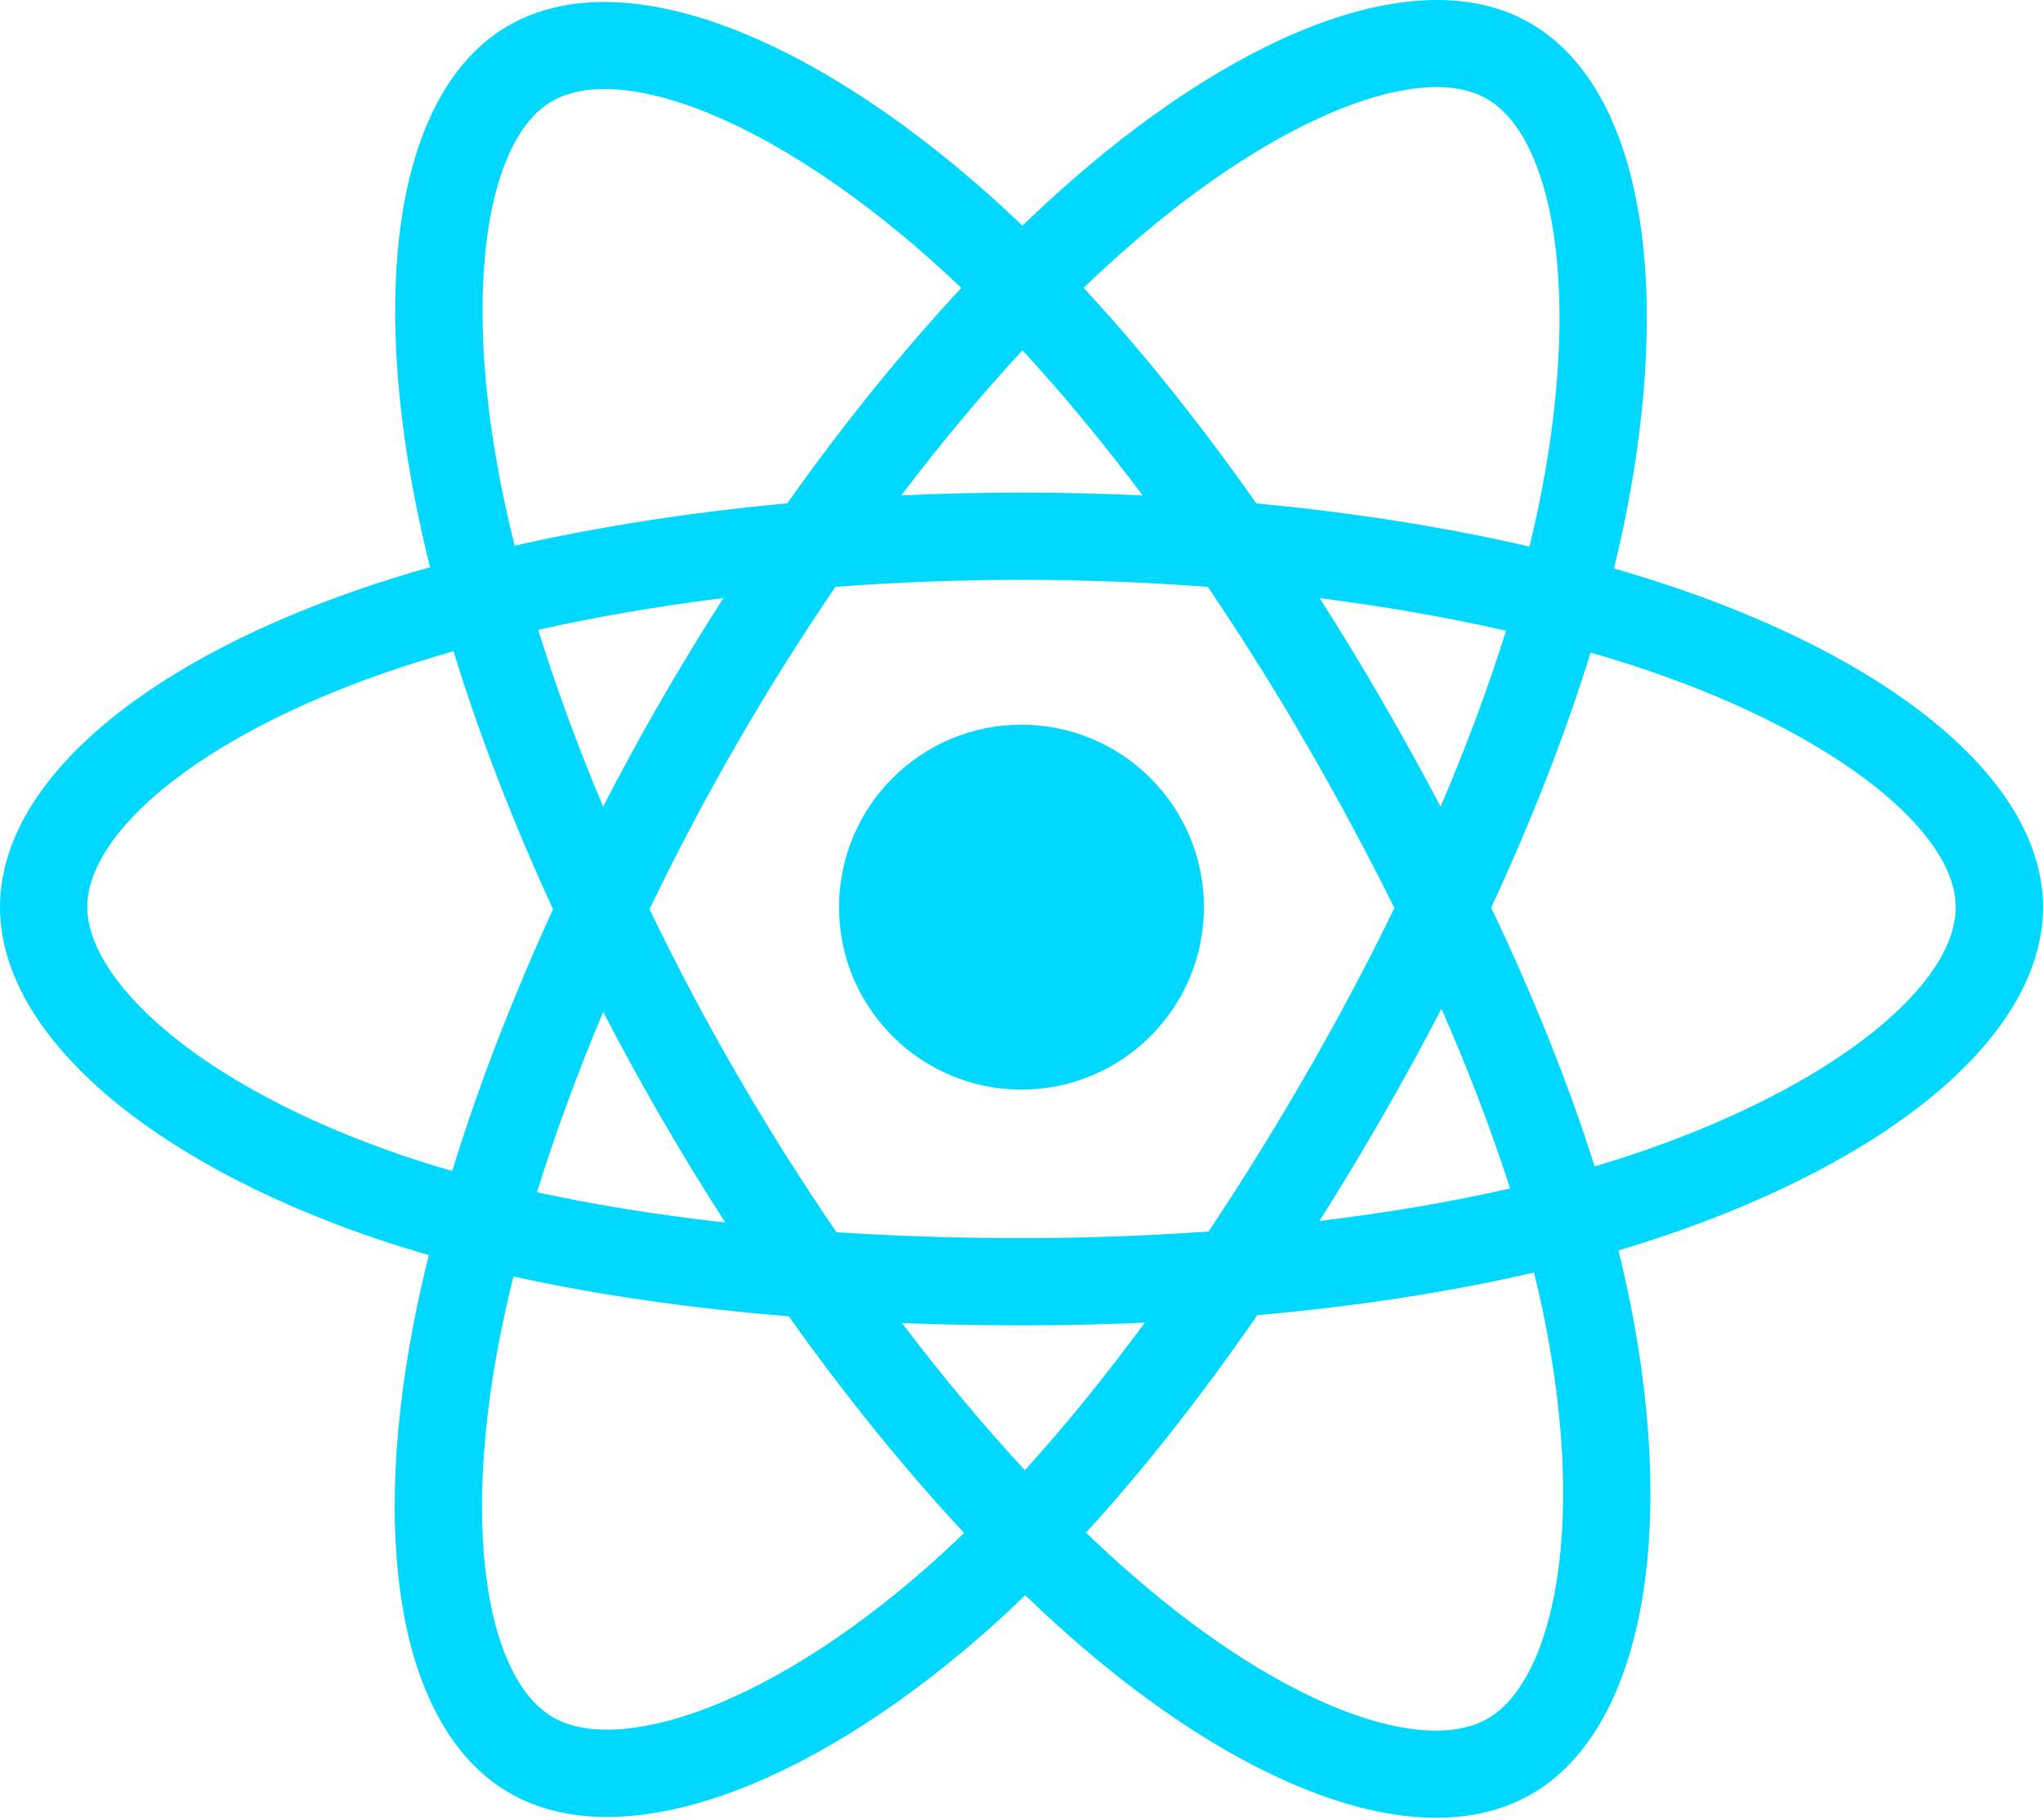
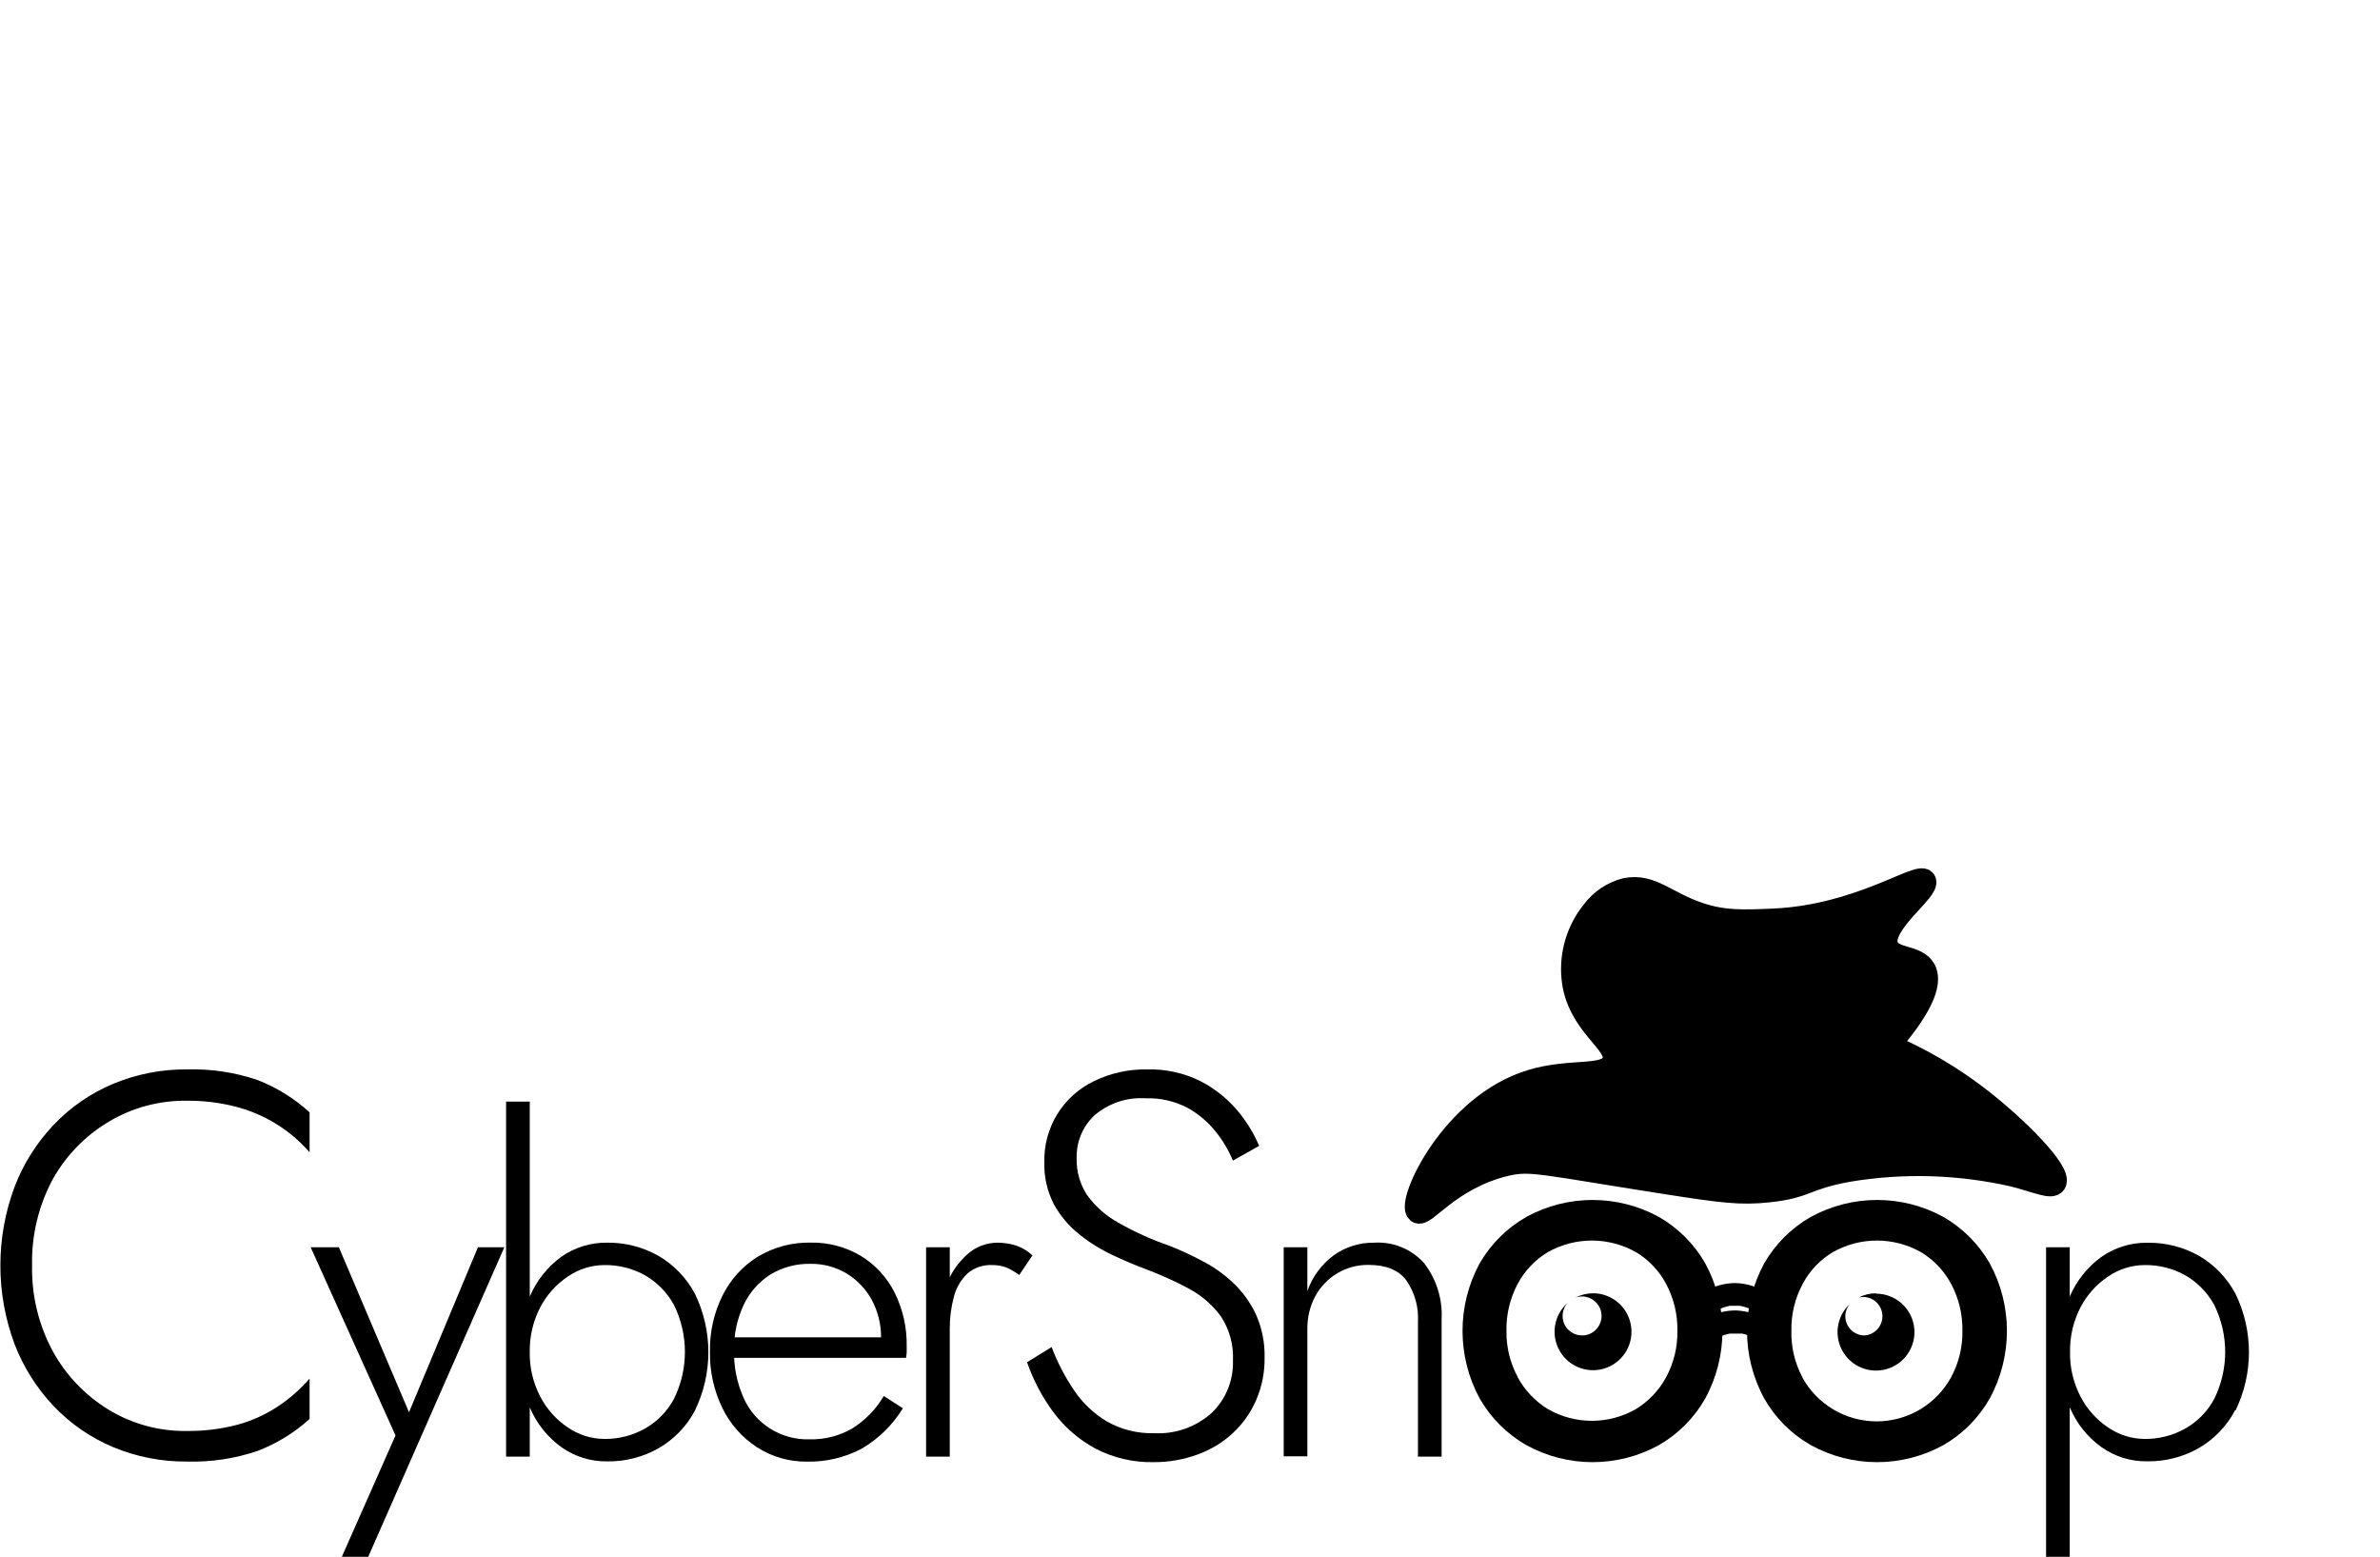
- <svg xmlns="http://www.w3.org/2000/svg" aria-hidden="true" role="img" class="iconify iconify--logos" width="35.93" height="32" preserveAspectRatio="xMidYMid meet" viewBox="0 0 256 228">
-   <path fill="#00D8FF" d="M210.483 73.824a171.49 171.49 0 0 0-8.24-2.597c.465-1.9.893-3.777 1.273-5.621c6.238-30.281 2.16-54.676-11.769-62.708c-13.355-7.7-35.196.329-57.254 19.526a171.23 171.23 0 0 0-6.375 5.848a155.866 155.866 0 0 0-4.241-3.917C100.759 3.829 77.587-4.822 63.673 3.233C50.33 10.957 46.379 33.89 51.995 62.588a170.974 170.974 0 0 0 1.892 8.48c-3.28.932-6.445 1.924-9.474 2.98C17.309 83.498 0 98.307 0 113.668c0 15.865 18.582 31.778 46.812 41.427a145.52 145.52 0 0 0 6.921 2.165a167.467 167.467 0 0 0-2.01 9.138c-5.354 28.2-1.173 50.591 12.134 58.266c13.744 7.926 36.812-.22 59.273-19.855a145.567 145.567 0 0 0 5.342-4.923a168.064 168.064 0 0 0 6.92 6.314c21.758 18.722 43.246 26.282 56.54 18.586c13.731-7.949 18.194-32.003 12.4-61.268a145.016 145.016 0 0 0-1.535-6.842c1.62-.48 3.21-.974 4.76-1.488c29.348-9.723 48.443-25.443 48.443-41.52c0-15.417-17.868-30.326-45.517-39.844Zm-6.365 70.984c-1.4.463-2.836.91-4.3 1.345c-3.24-10.257-7.612-21.163-12.963-32.432c5.106-11 9.31-21.767 12.459-31.957c2.619.758 5.16 1.557 7.61 2.4c23.69 8.156 38.14 20.213 38.14 29.504c0 9.896-15.606 22.743-40.946 31.14Zm-10.514 20.834c2.562 12.94 2.927 24.64 1.23 33.787c-1.524 8.219-4.59 13.698-8.382 15.893c-8.067 4.67-25.32-1.4-43.927-17.412a156.726 156.726 0 0 1-6.437-5.87c7.214-7.889 14.423-17.06 21.459-27.246c12.376-1.098 24.068-2.894 34.671-5.345a134.17 134.17 0 0 1 1.386 6.193ZM87.276 214.515c-7.882 2.783-14.16 2.863-17.955.675c-8.075-4.657-11.432-22.636-6.853-46.752a156.923 156.923 0 0 1 1.869-8.499c10.486 2.32 22.093 3.988 34.498 4.994c7.084 9.967 14.501 19.128 21.976 27.15a134.668 134.668 0 0 1-4.877 4.492c-9.933 8.682-19.886 14.842-28.658 17.94ZM50.35 144.747c-12.483-4.267-22.792-9.812-29.858-15.863c-6.35-5.437-9.555-10.836-9.555-15.216c0-9.322 13.897-21.212 37.076-29.293c2.813-.98 5.757-1.905 8.812-2.773c3.204 10.42 7.406 21.315 12.477 32.332c-5.137 11.18-9.399 22.249-12.634 32.792a134.718 134.718 0 0 1-6.318-1.979Zm12.378-84.26c-4.811-24.587-1.616-43.134 6.425-47.789c8.564-4.958 27.502 2.111 47.463 19.835a144.318 144.318 0 0 1 3.841 3.545c-7.438 7.987-14.787 17.08-21.808 26.988c-12.04 1.116-23.565 2.908-34.161 5.309a160.342 160.342 0 0 1-1.76-7.887Zm110.427 27.268a347.8 347.8 0 0 0-7.785-12.803c8.168 1.033 15.994 2.404 23.343 4.08c-2.206 7.072-4.956 14.465-8.193 22.045a381.151 381.151 0 0 0-7.365-13.322Zm-45.032-43.861c5.044 5.465 10.096 11.566 15.065 18.186a322.04 322.04 0 0 0-30.257-.006c4.974-6.559 10.069-12.652 15.192-18.18ZM82.802 87.83a323.167 323.167 0 0 0-7.227 13.238c-3.184-7.553-5.909-14.98-8.134-22.152c7.304-1.634 15.093-2.97 23.209-3.984a321.524 321.524 0 0 0-7.848 12.897Zm8.081 65.352c-8.385-.936-16.291-2.203-23.593-3.793c2.26-7.3 5.045-14.885 8.298-22.6a321.187 321.187 0 0 0 7.257 13.246c2.594 4.48 5.28 8.868 8.038 13.147Zm37.542 31.03c-5.184-5.592-10.354-11.779-15.403-18.433c4.902.192 9.899.29 14.978.29c5.218 0 10.376-.117 15.453-.343c-4.985 6.774-10.018 12.97-15.028 18.486Zm52.198-57.817c3.422 7.8 6.306 15.345 8.596 22.52c-7.422 1.694-15.436 3.058-23.88 4.071a382.417 382.417 0 0 0 7.859-13.026a347.403 347.403 0 0 0 7.425-13.565Zm-16.898 8.101a358.557 358.557 0 0 1-12.281 19.815a329.4 329.4 0 0 1-23.444.823c-7.967 0-15.716-.248-23.178-.732a310.202 310.202 0 0 1-12.513-19.846h.001a307.41 307.41 0 0 1-10.923-20.627a310.278 310.278 0 0 1 10.89-20.637l-.001.001a307.318 307.318 0 0 1 12.413-19.761c7.613-.576 15.42-.876 23.31-.876H128c7.926 0 15.743.303 23.354.883a329.357 329.357 0 0 1 12.335 19.695a358.489 358.489 0 0 1 11.036 20.54a329.472 329.472 0 0 1-11 20.722Zm22.56-122.124c8.572 4.944 11.906 24.881 6.52 51.026c-.344 1.668-.73 3.367-1.15 5.09c-10.622-2.452-22.155-4.275-34.23-5.408c-7.034-10.017-14.323-19.124-21.64-27.008a160.789 160.789 0 0 1 5.888-5.4c18.9-16.447 36.564-22.941 44.612-18.3ZM128 90.808c12.625 0 22.86 10.235 22.86 22.86s-10.235 22.86-22.86 22.86s-22.86-10.235-22.86-22.86s10.235-22.86 22.86-22.86Z" />
+ <svg xmlns="http://www.w3.org/2000/svg" id="Layer_1" data-name="Layer 1" viewBox="0 0 313.81 205.21">
+   <defs>
+     <style>.cls-1{stroke:#000;stroke-miterlimit:10;stroke-width:3px;}</style>
+   </defs>
+   <text x="-23.04" y="71.62" />
+   <path d="M30,106.49a20.69,20.69,0,0,0,7.35,7.7A19.3,19.3,0,0,0,47.66,117a25.26,25.26,0,0,0,6.56-.79,18.42,18.42,0,0,0,5.36-2.38,20.4,20.4,0,0,0,4.28-3.74v5.33A22.07,22.07,0,0,1,57,119.63a26.53,26.53,0,0,1-9.29,1.4,24.75,24.75,0,0,1-9.75-1.9,23.24,23.24,0,0,1-7.81-5.37,24.87,24.87,0,0,1-5.19-8.21,29.66,29.66,0,0,1,0-20.73,24.87,24.87,0,0,1,5.19-8.21,23.24,23.24,0,0,1,7.81-5.37,24.75,24.75,0,0,1,9.75-1.9A26.53,26.53,0,0,1,57,70.74,22.07,22.07,0,0,1,63.86,75v5.26a19.33,19.33,0,0,0-9.72-6,24.91,24.91,0,0,0-6.48-.79,19.55,19.55,0,0,0-10.29,2.77A20.46,20.46,0,0,0,30,83.81a22.94,22.94,0,0,0-2.73,11.37A22.81,22.81,0,0,0,30,106.49Z" transform="translate(-23.04 71.62)" />
+   <path d="M71.59,133.59H68.11l7.08-16L64,92.78h3.72l10,23.52-1.44-.12,9.78-23.4h3.48Z" transform="translate(-23.04 71.62)" />
+   <path d="M92.89,120.38H89.77V73.59h3.12Zm21.81-6.12a12.46,12.46,0,0,1-4.8,5,13.32,13.32,0,0,1-6.75,1.75,10.18,10.18,0,0,1-6.12-1.9,12.35,12.35,0,0,1-4.11-5.16,19.18,19.18,0,0,1,0-14.73A12.64,12.64,0,0,1,97,94.07a10.31,10.31,0,0,1,6.12-1.89,13.41,13.41,0,0,1,6.75,1.74,12.66,12.66,0,0,1,4.8,5,17.59,17.59,0,0,1,0,15.38Zm-2.79-13.86a10.08,10.08,0,0,0-3.84-3.93,10.7,10.7,0,0,0-5.34-1.34,8.6,8.6,0,0,0-4.8,1.5,11,11,0,0,0-3.66,4.07,12.34,12.34,0,0,0-1.38,5.89,12.2,12.2,0,0,0,1.38,5.87,10.92,10.92,0,0,0,3.66,4.09,8.6,8.6,0,0,0,4.8,1.5,10.71,10.71,0,0,0,5.34-1.36,9.82,9.82,0,0,0,3.84-3.93,14,14,0,0,0,0-12.36Z" transform="translate(-23.04 71.62)" />
+   <path d="M122.83,119.13A12.81,12.81,0,0,1,118.3,114a16.29,16.29,0,0,1-1.65-7.46,15.9,15.9,0,0,1,1.68-7.44A12.62,12.62,0,0,1,123,94a13.07,13.07,0,0,1,6.9-1.83,12.56,12.56,0,0,1,6.63,1.74A12,12,0,0,1,141,98.76a15.31,15.31,0,0,1,1.59,7.1q0,.38,0,.78a5.39,5.39,0,0,1-.09.72H118.63v-2.7h21.48l-1.32,1.87c.08-.2.17-.47.27-.82a3.4,3.4,0,0,0,.15-1,10.28,10.28,0,0,0-1.23-5,9.28,9.28,0,0,0-3.33-3.48,9,9,0,0,0-4.74-1.26,9.8,9.8,0,0,0-5.31,1.42,9.54,9.54,0,0,0-3.51,4,13.46,13.46,0,0,0-1.26,6,14.52,14.52,0,0,0,1.23,6.19,9.19,9.19,0,0,0,8.73,5.52,10.74,10.74,0,0,0,5.55-1.39,12.51,12.51,0,0,0,4.23-4.32l2.52,1.62a15.69,15.69,0,0,1-5.43,5.32,14.8,14.8,0,0,1-7.23,1.71A11.9,11.9,0,0,1,122.83,119.13Z" transform="translate(-23.04 71.62)" />
+   <path d="M148.27,120.38h-3.12V92.78h3.12Zm7.47-24.93a5.19,5.19,0,0,0-1.89-.32,4.66,4.66,0,0,0-3.27,1.13,6.53,6.53,0,0,0-1.77,3.06,15.84,15.84,0,0,0-.54,4.27h-1.44a15.66,15.66,0,0,1,1-5.85,10.21,10.21,0,0,1,2.79-4.06,6,6,0,0,1,3.93-1.5,8.11,8.11,0,0,1,2.49.39,5.89,5.89,0,0,1,2.13,1.29l-1.74,2.58A9.1,9.1,0,0,0,155.74,95.45Z" transform="translate(-23.04 71.62)" />
+   <path d="M164.63,111.6a13.63,13.63,0,0,0,4.35,4.14,11.87,11.87,0,0,0,6.19,1.55,10.52,10.52,0,0,0,7.67-2.7,9.18,9.18,0,0,0,2.77-6.88,9.69,9.69,0,0,0-1.65-5.9,12.72,12.72,0,0,0-4.29-3.64,46.48,46.48,0,0,0-5.5-2.48c-1.44-.53-2.94-1.16-4.5-1.91a21.86,21.86,0,0,1-4.36-2.73A13.12,13.12,0,0,1,162,87.12a11.37,11.37,0,0,1-1.26-5.54,11.52,11.52,0,0,1,6.56-10.7,15.4,15.4,0,0,1,7-1.54,14.91,14.91,0,0,1,6.95,1.51,16,16,0,0,1,4.86,3.81,18.29,18.29,0,0,1,2.95,4.76l-3.46,1.94a15.59,15.59,0,0,0-2.26-3.81,12.62,12.62,0,0,0-3.71-3.14,11.17,11.17,0,0,0-5.55-1.26,9.41,9.41,0,0,0-6.76,2.27A7.48,7.48,0,0,0,165,81.07a8.44,8.44,0,0,0,1.37,4.83,12.62,12.62,0,0,0,4.1,3.63,39.56,39.56,0,0,0,6.77,3.06,42.16,42.16,0,0,1,4.32,2,17.77,17.77,0,0,1,4.07,2.88,13.82,13.82,0,0,1,3,4.14,13.26,13.26,0,0,1,1.15,5.72,13.62,13.62,0,0,1-1.12,5.62,13,13,0,0,1-3.09,4.35,13.54,13.54,0,0,1-4.65,2.81,16.58,16.58,0,0,1-5.76,1,15.87,15.87,0,0,1-7.7-1.8,16.82,16.82,0,0,1-5.55-4.82,24.61,24.61,0,0,1-3.45-6.55l3.24-2A28,28,0,0,0,164.63,111.6Z" transform="translate(-23.04 71.62)" />
+   <path d="M208.44,97.11c-1-1.33-2.68-2-4.92-2a7.88,7.88,0,0,0-4.17,1.11,8,8,0,0,0-2.88,3,8.92,8.92,0,0,0-1.05,4.33v16.79H192.3V92.78h3.12v5.77a10.08,10.08,0,0,1,3.45-4.69,9,9,0,0,1,5.37-1.68,8.14,8.14,0,0,1,6.6,2.73,11.14,11.14,0,0,1,2.28,7.35v18.12H210V102.63A8.69,8.69,0,0,0,208.44,97.11Z" transform="translate(-23.04 71.62)" />
+   <path d="M218.14,94.9a16.59,16.59,0,0,1,6.16-6.12,18.2,18.2,0,0,1,17.46,0,16.56,16.56,0,0,1,6.12,6.12,18.62,18.62,0,0,1,0,17.82,16.49,16.49,0,0,1-6.12,6.15,18.13,18.13,0,0,1-17.46,0,16.53,16.53,0,0,1-6.16-6.15,18.69,18.69,0,0,1,0-17.82Zm5,15a11.15,11.15,0,0,0,4,4.22,11.67,11.67,0,0,0,11.59,0,11.12,11.12,0,0,0,4-4.22,12.43,12.43,0,0,0,1.48-6.12,12.66,12.66,0,0,0-1.48-6.15,10.75,10.75,0,0,0-4-4.21,11.81,11.81,0,0,0-11.59,0,10.77,10.77,0,0,0-4,4.21,12.65,12.65,0,0,0-1.47,6.15A12.43,12.43,0,0,0,223.18,109.94Z" transform="translate(-23.04 71.62)" />
+   <path d="M255.66,94.9a16.49,16.49,0,0,1,6.15-6.12,18.2,18.2,0,0,1,17.46,0,16.56,16.56,0,0,1,6.12,6.12,18.62,18.62,0,0,1,0,17.82,16.49,16.49,0,0,1-6.12,6.15,18.13,18.13,0,0,1-17.46,0,16.43,16.43,0,0,1-6.15-6.15,18.62,18.62,0,0,1,0-17.82Zm5,15a11.19,11.19,0,0,0,19.65,0,12.43,12.43,0,0,0,1.48-6.12,12.66,12.66,0,0,0-1.48-6.15,10.75,10.75,0,0,0-4-4.21,11.81,11.81,0,0,0-11.59,0,10.68,10.68,0,0,0-4,4.21,12.55,12.55,0,0,0-1.48,6.15A12.32,12.32,0,0,0,260.7,109.94Z" transform="translate(-23.04 71.62)" />
+   <path d="M292.82,133.59V92.78h3.12v40.81Zm24.93-19.33a12.46,12.46,0,0,1-4.8,5A13.32,13.32,0,0,1,306.2,121a10.18,10.18,0,0,1-6.12-1.9,12.35,12.35,0,0,1-4.11-5.16,19.18,19.18,0,0,1,0-14.73,12.64,12.64,0,0,1,4.11-5.13,10.31,10.31,0,0,1,6.12-1.89A13.41,13.41,0,0,1,313,93.92a12.66,12.66,0,0,1,4.8,5,17.59,17.59,0,0,1,0,15.38ZM315,100.4a10.08,10.08,0,0,0-3.84-3.93,10.7,10.7,0,0,0-5.34-1.34,8.6,8.6,0,0,0-4.8,1.5,11,11,0,0,0-3.66,4.07,12.34,12.34,0,0,0-1.38,5.89,12.2,12.2,0,0,0,1.38,5.87,10.92,10.92,0,0,0,3.66,4.09,8.6,8.6,0,0,0,4.8,1.5,10.71,10.71,0,0,0,5.34-1.36,9.82,9.82,0,0,0,3.84-3.93,14,14,0,0,0,0-12.36Z" transform="translate(-23.04 71.62)" />
+   <text x="-23.04" y="71.62" />
+   <path d="M248.06,102.33c.2-.27-.26.31-.06.08s.2-.24.31-.35a5,5,0,0,1,.4-.4l.26-.22c.26-.24-.26.17,0,0s.46-.31.71-.44.23-.12.34-.18.16-.07,0,0l.2-.07a6.63,6.63,0,0,1,.9-.25c.18,0,.2,0,.05,0l.24,0a5.33,5.33,0,0,1,.56,0l.47,0c.19,0,.2,0,0,0l.28.06a5.61,5.61,0,0,1,.8.23l.25.09c-.16-.07-.16-.06,0,0l.33.17a7.92,7.92,0,0,1,.69.42c.07.06.33.28,0,0l.22.19a4,4,0,0,1,.42.4c.16.15.65.77.22.2a1.54,1.54,0,0,0,2,.54,1.51,1.51,0,0,0,.54-2,8.2,8.2,0,0,0-6.34-3.3,8.09,8.09,0,0,0-6.55,3.43,1.51,1.51,0,0,0,.54,2.05,1.53,1.53,0,0,0,2.05-.54Z" transform="translate(-23.04 71.62)" />
+   <path d="M248.06,106c.2-.27-.26.31-.06.08s.2-.24.31-.35a4.93,4.93,0,0,1,.4-.39l.26-.23c.26-.24-.26.17,0,0a7.68,7.68,0,0,1,.71-.45l.34-.18c.16-.07.16-.07,0,0l.2-.07a6.63,6.63,0,0,1,.9-.25c.18,0,.2,0,.05,0l.24,0,.56,0,.47,0c.19,0,.2,0,0,0l.28,0a5.61,5.61,0,0,1,.8.23l.25.09c-.16-.06-.16-.06,0,0l.33.17a6.12,6.12,0,0,1,.69.43c.07.05.33.27,0,0l.22.19a5.33,5.33,0,0,1,.42.4c.16.16.65.78.22.21a1.54,1.54,0,0,0,2,.53,1.51,1.51,0,0,0,.54-2,8.2,8.2,0,0,0-6.34-3.3,8.09,8.09,0,0,0-6.55,3.43,1.51,1.51,0,0,0,.54,2,1.53,1.53,0,0,0,2.05-.54Z" transform="translate(-23.04 71.62)" />
+   <path class="cls-1" d="M235.76,68.35c-.86,2.2-5.48.9-10.81,2.51-10.49,3.16-16.33,16-15,17.23.87.82,4.1-4.36,11.59-6.17,3.33-.79,4.62-.21,21.28,2.39,7.2,1.12,9.71,1.46,13.4,1.06,5.08-.54,4.73-1.64,10.39-2.68a56.35,56.35,0,0,1,22,.64c3.16.83,4.91,1.67,5.36,1,.95-1.37-5.13-7.51-10.38-11.49a55,55,0,0,0-11.49-6.68c5-5.83,5.46-8.56,4.68-10-1.05-1.85-4.17-1.23-4.91-3-1.18-2.89,5.67-7.53,4.94-8.68s-8.65,4.67-19.95,5.16c-4,.17-6.53.28-9.78-.81-4.41-1.48-6.27-3.88-9.66-3.23a7.85,7.85,0,0,0-4.43,3,12.09,12.09,0,0,0-2.57,8.63C231,63.58,236.73,65.87,235.76,68.35Z" transform="translate(-23.04 71.62)" />
+   <path d="M233.06,98.85a5.17,5.17,0,0,0-2.34.59,2.66,2.66,0,0,1,.9-.17,2.57,2.57,0,1,1-1.88.84,5.07,5.07,0,1,0,3.32-1.26Z" transform="translate(-23.04 71.62)" />
+   <path d="M270.38,98.85a5,5,0,0,0-2.28.56,2.54,2.54,0,1,1,.79,5,2.54,2.54,0,0,1-2.54-2.54,2.51,2.51,0,0,1,.58-1.6,5.07,5.07,0,1,0,3.45-1.37Z" transform="translate(-23.04 71.62)" />
</svg>
